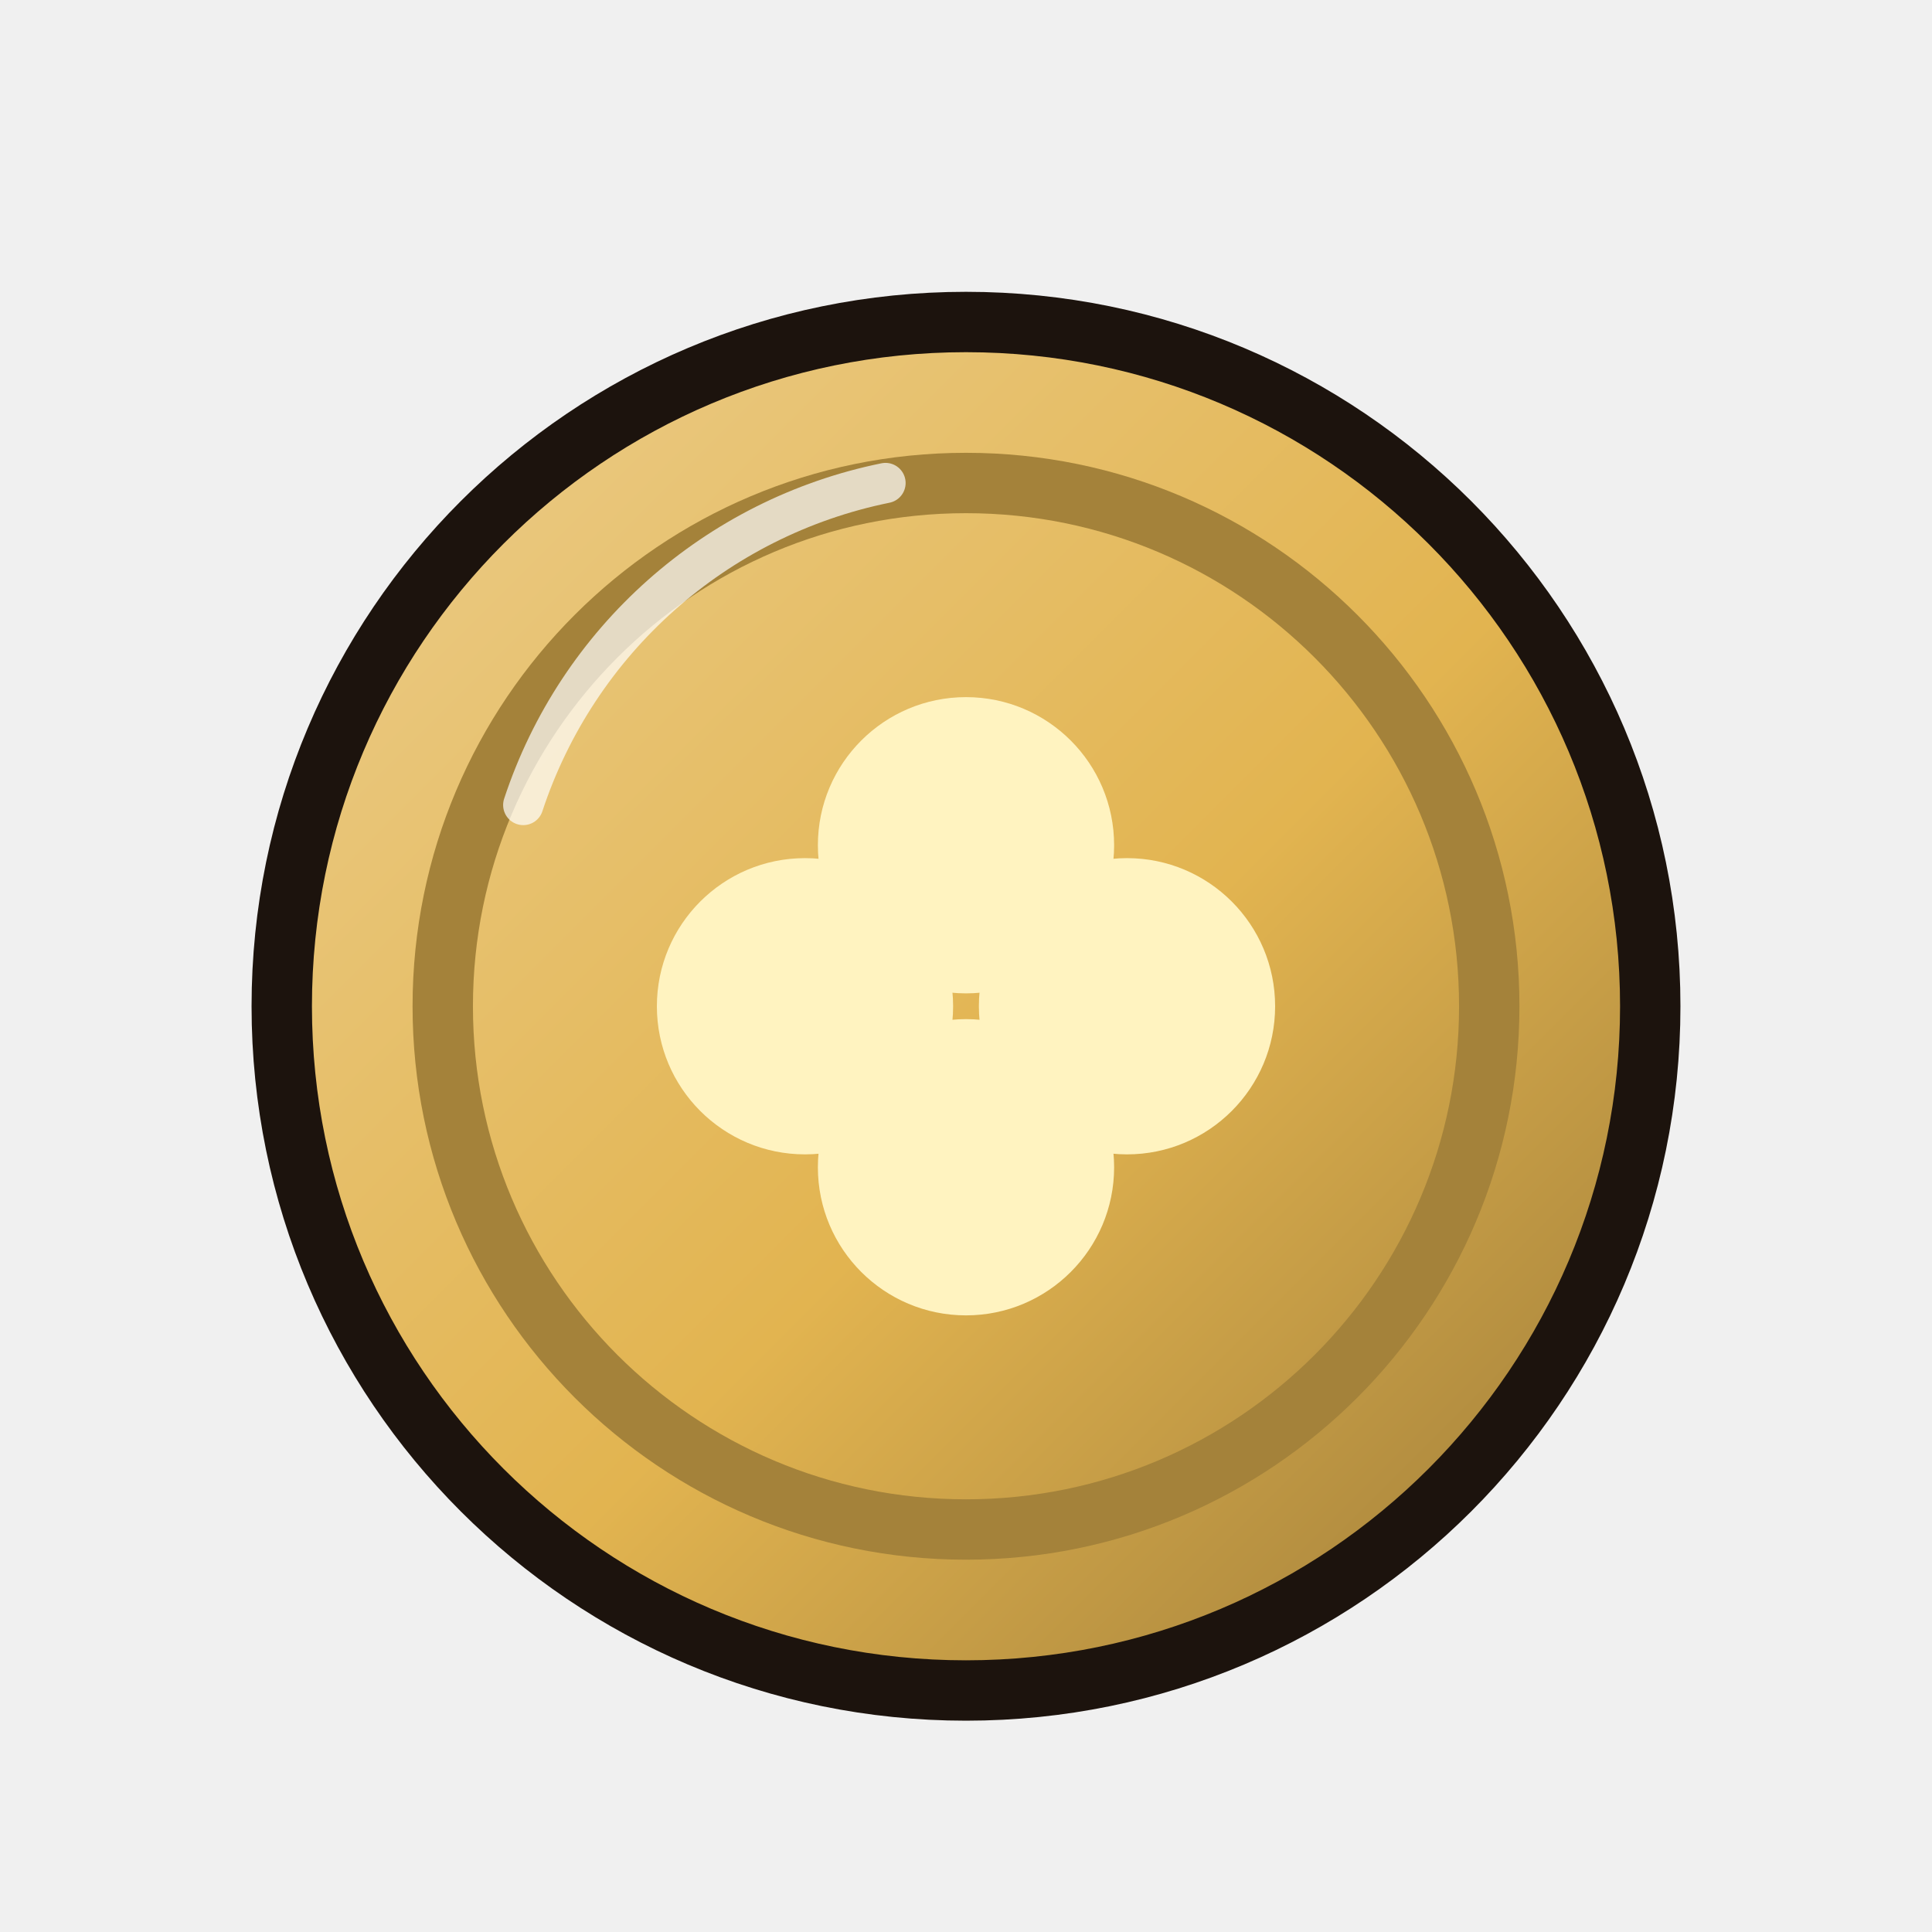
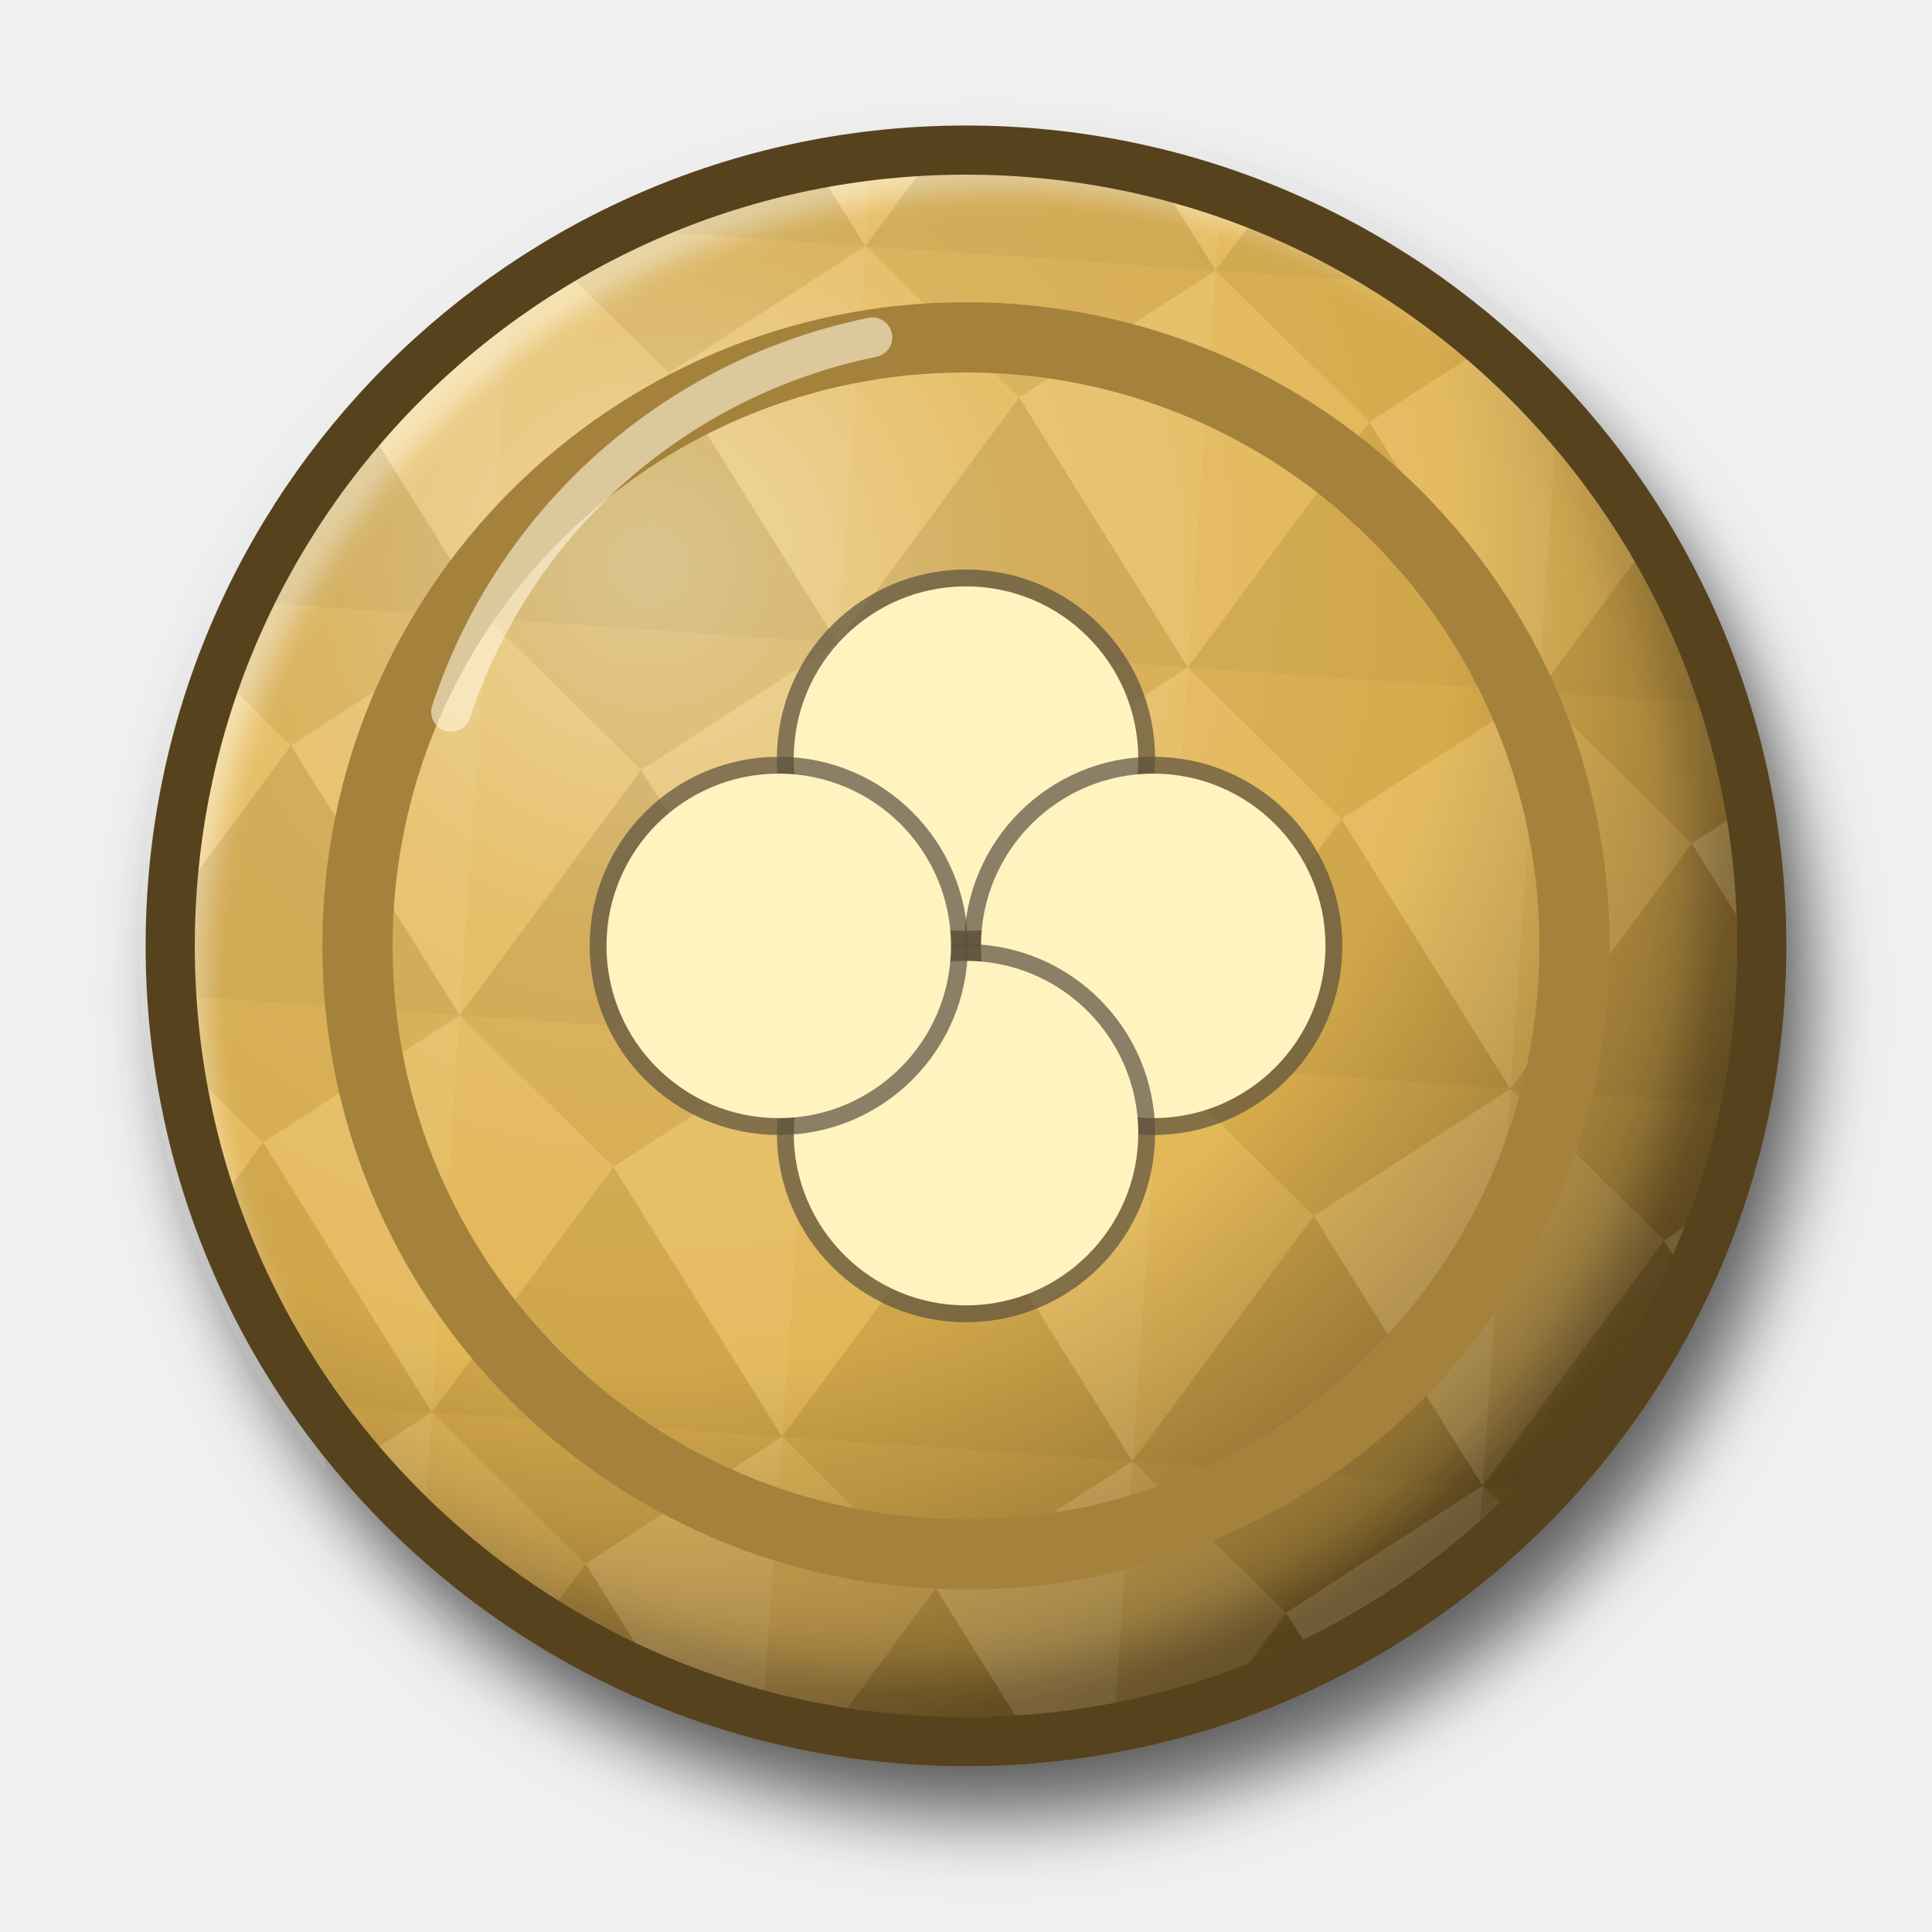
<svg xmlns="http://www.w3.org/2000/svg" width="128" height="128" viewBox="0 0 96 96">
  <defs>
-     <linearGradient id="g0" x1="0" y1="0" x2="1" y2="1">
-       <stop offset="0" stop-color="#ecce8d" />
+     <filter id="bev" x="-10%" y="-10%" width="120%" height="120%" color-interpolation-filters="sRGB">
+       <feOffset in="SourceAlpha" dx="1.5" dy="1.7" result="o1" />
+       <feComposite in="SourceAlpha" in2="o1" operator="out" result="e1" />
+       <feGaussianBlur in="e1" stdDeviation="0.55" result="b1" />
+       <feFlood flood-color="#fff3d6" flood-opacity="0.62" />
+       <feComposite in2="b1" operator="in" result="hi" />
+       <feOffset in="SourceAlpha" dx="-2.2" dy="-2.4" result="o2" />
+       <feComposite in="SourceAlpha" in2="o2" operator="out" result="e2" />
+       <feGaussianBlur in="e2" stdDeviation="1.3" result="b2" />
+       <feFlood flood-color="#140b05" flood-opacity="0.42" />
+       <feComposite in2="b2" operator="in" result="lo" />
+       <feMerge>
+         <feMergeNode in="SourceGraphic" />
+         <feMergeNode in="lo" />
+         <feMergeNode in="hi" />
+       </feMerge>
+     </filter>
+     <filter id="paint" x="-20%" y="-20%" width="140%" height="145%" color-interpolation-filters="sRGB">
+       <feTurbulence type="fractalNoise" baseFrequency="0.22" numOctaves="2" seed="102" result="n" />
+       <feColorMatrix in="n" type="matrix" values="0.14 0.14 0.14 0 0.29  0.14 0.14 0.14 0 0.29  0.14 0.14 0.14 0 0.29  0 0 0 0 1" result="ng" />
+       <feBlend in="ng" in2="SourceGraphic" mode="soft-light" result="t" />
+       <feComposite in="t" in2="SourceAlpha" operator="in" result="tex" />
+       <feDropShadow in="tex" dx="1.2" dy="2.6" stdDeviation="1.7" flood-color="#000" flood-opacity="0.55" />
+     </filter>
+     <radialGradient id="g0" cx="0.3" cy="0.26" r="0.92">
+       <stop offset="0" stop-color="#eed49a" />
+       <stop offset="0.25" stop-color="#e5bd65" />
      <stop offset="0.55" stop-color="#e2b450" />
-       <stop offset="1" stop-color="#9a7937" />
-     </linearGradient>
+       <stop offset="1" stop-color="#5a4520" />
+     </radialGradient>
+     <pattern id="f1" width="17" height="15" patternUnits="userSpaceOnUse" patternTransform="rotate(94)">
+       <path d="M0 0 L17 0 L6 8Z" fill="#fff" fill-opacity="0.1" />
+       <path d="M6 8 L17 0 L17 15Z" fill="#000" fill-opacity="0.08" />
+       <path d="M0 0 L6 8 L0 15Z" fill="#000" fill-opacity="0.05" />
+       <path d="M0 15 L6 8 L17 15Z" fill="#fff" fill-opacity="0.05" />
+     </pattern>
  </defs>
-   <circle cx="48" cy="50" r="34" fill="url(#g0)" stroke="#1c130d" stroke-width="3" stroke-linejoin="round" stroke-linecap="round" />
-   <circle cx="48" cy="50" r="26" fill="none" stroke="#a4823a" stroke-width="3" />
-   <g transform="translate(48 50) scale(1.6)">
-     <circle cx="0" cy="-5" r="4.6" fill="#fff3c0" transform="rotate(0)" />
-     <circle cx="0" cy="-5" r="4.6" fill="#fff3c0" transform="rotate(90)" />
-     <circle cx="0" cy="-5" r="4.6" fill="#fff3c0" transform="rotate(180)" />
-     <circle cx="0" cy="-5" r="4.6" fill="#fff3c0" transform="rotate(270)" />
+   <g filter="url(#paint)">
+     <g id="art" transform="translate(48 47) scale(1.163) translate(-48.00 -50.00)">
+       <circle cx="48" cy="50" r="34" fill="url(#g0)" filter="url(#bev)" />
+       <circle cx="48" cy="50" r="34" fill="url(#f1)" />
+       <circle cx="48" cy="50" r="34" fill="none" stroke="#56421f" stroke-width="2.1" stroke-linejoin="round" stroke-linecap="round" />
+       <circle cx="48" cy="50" r="26" fill="none" stroke="#a4823a" stroke-width="3" />
+       <g transform="translate(48 50) scale(1.6)">
+         <g stroke="#5b513f" stroke-width="0.9" stroke-opacity="0.7" paint-order="stroke">
+           <circle cx="0" cy="-5" r="4.6" fill="#fff3c0" transform="rotate(0)" />
+           <circle cx="0" cy="-5" r="4.6" fill="#fff3c0" transform="rotate(90)" />
+           <circle cx="0" cy="-5" r="4.6" fill="#fff3c0" transform="rotate(180)" />
+           <circle cx="0" cy="-5" r="4.6" fill="#fff3c0" transform="rotate(270)" />
+         </g>
+       </g>
+       <path d="M26 40 A24 24 0 0 1 44 24" fill="none" stroke="rgba(255,246,224,0.6)" stroke-width="1.7" stroke-linejoin="round" stroke-linecap="round" />
+     </g>
  </g>
-   <path d="M26 40 A24 24 0 0 1 44 24" fill="none" stroke="rgba(255,255,255,0.7)" stroke-width="2" stroke-linecap="round" stroke-linejoin="round" />
</svg>
